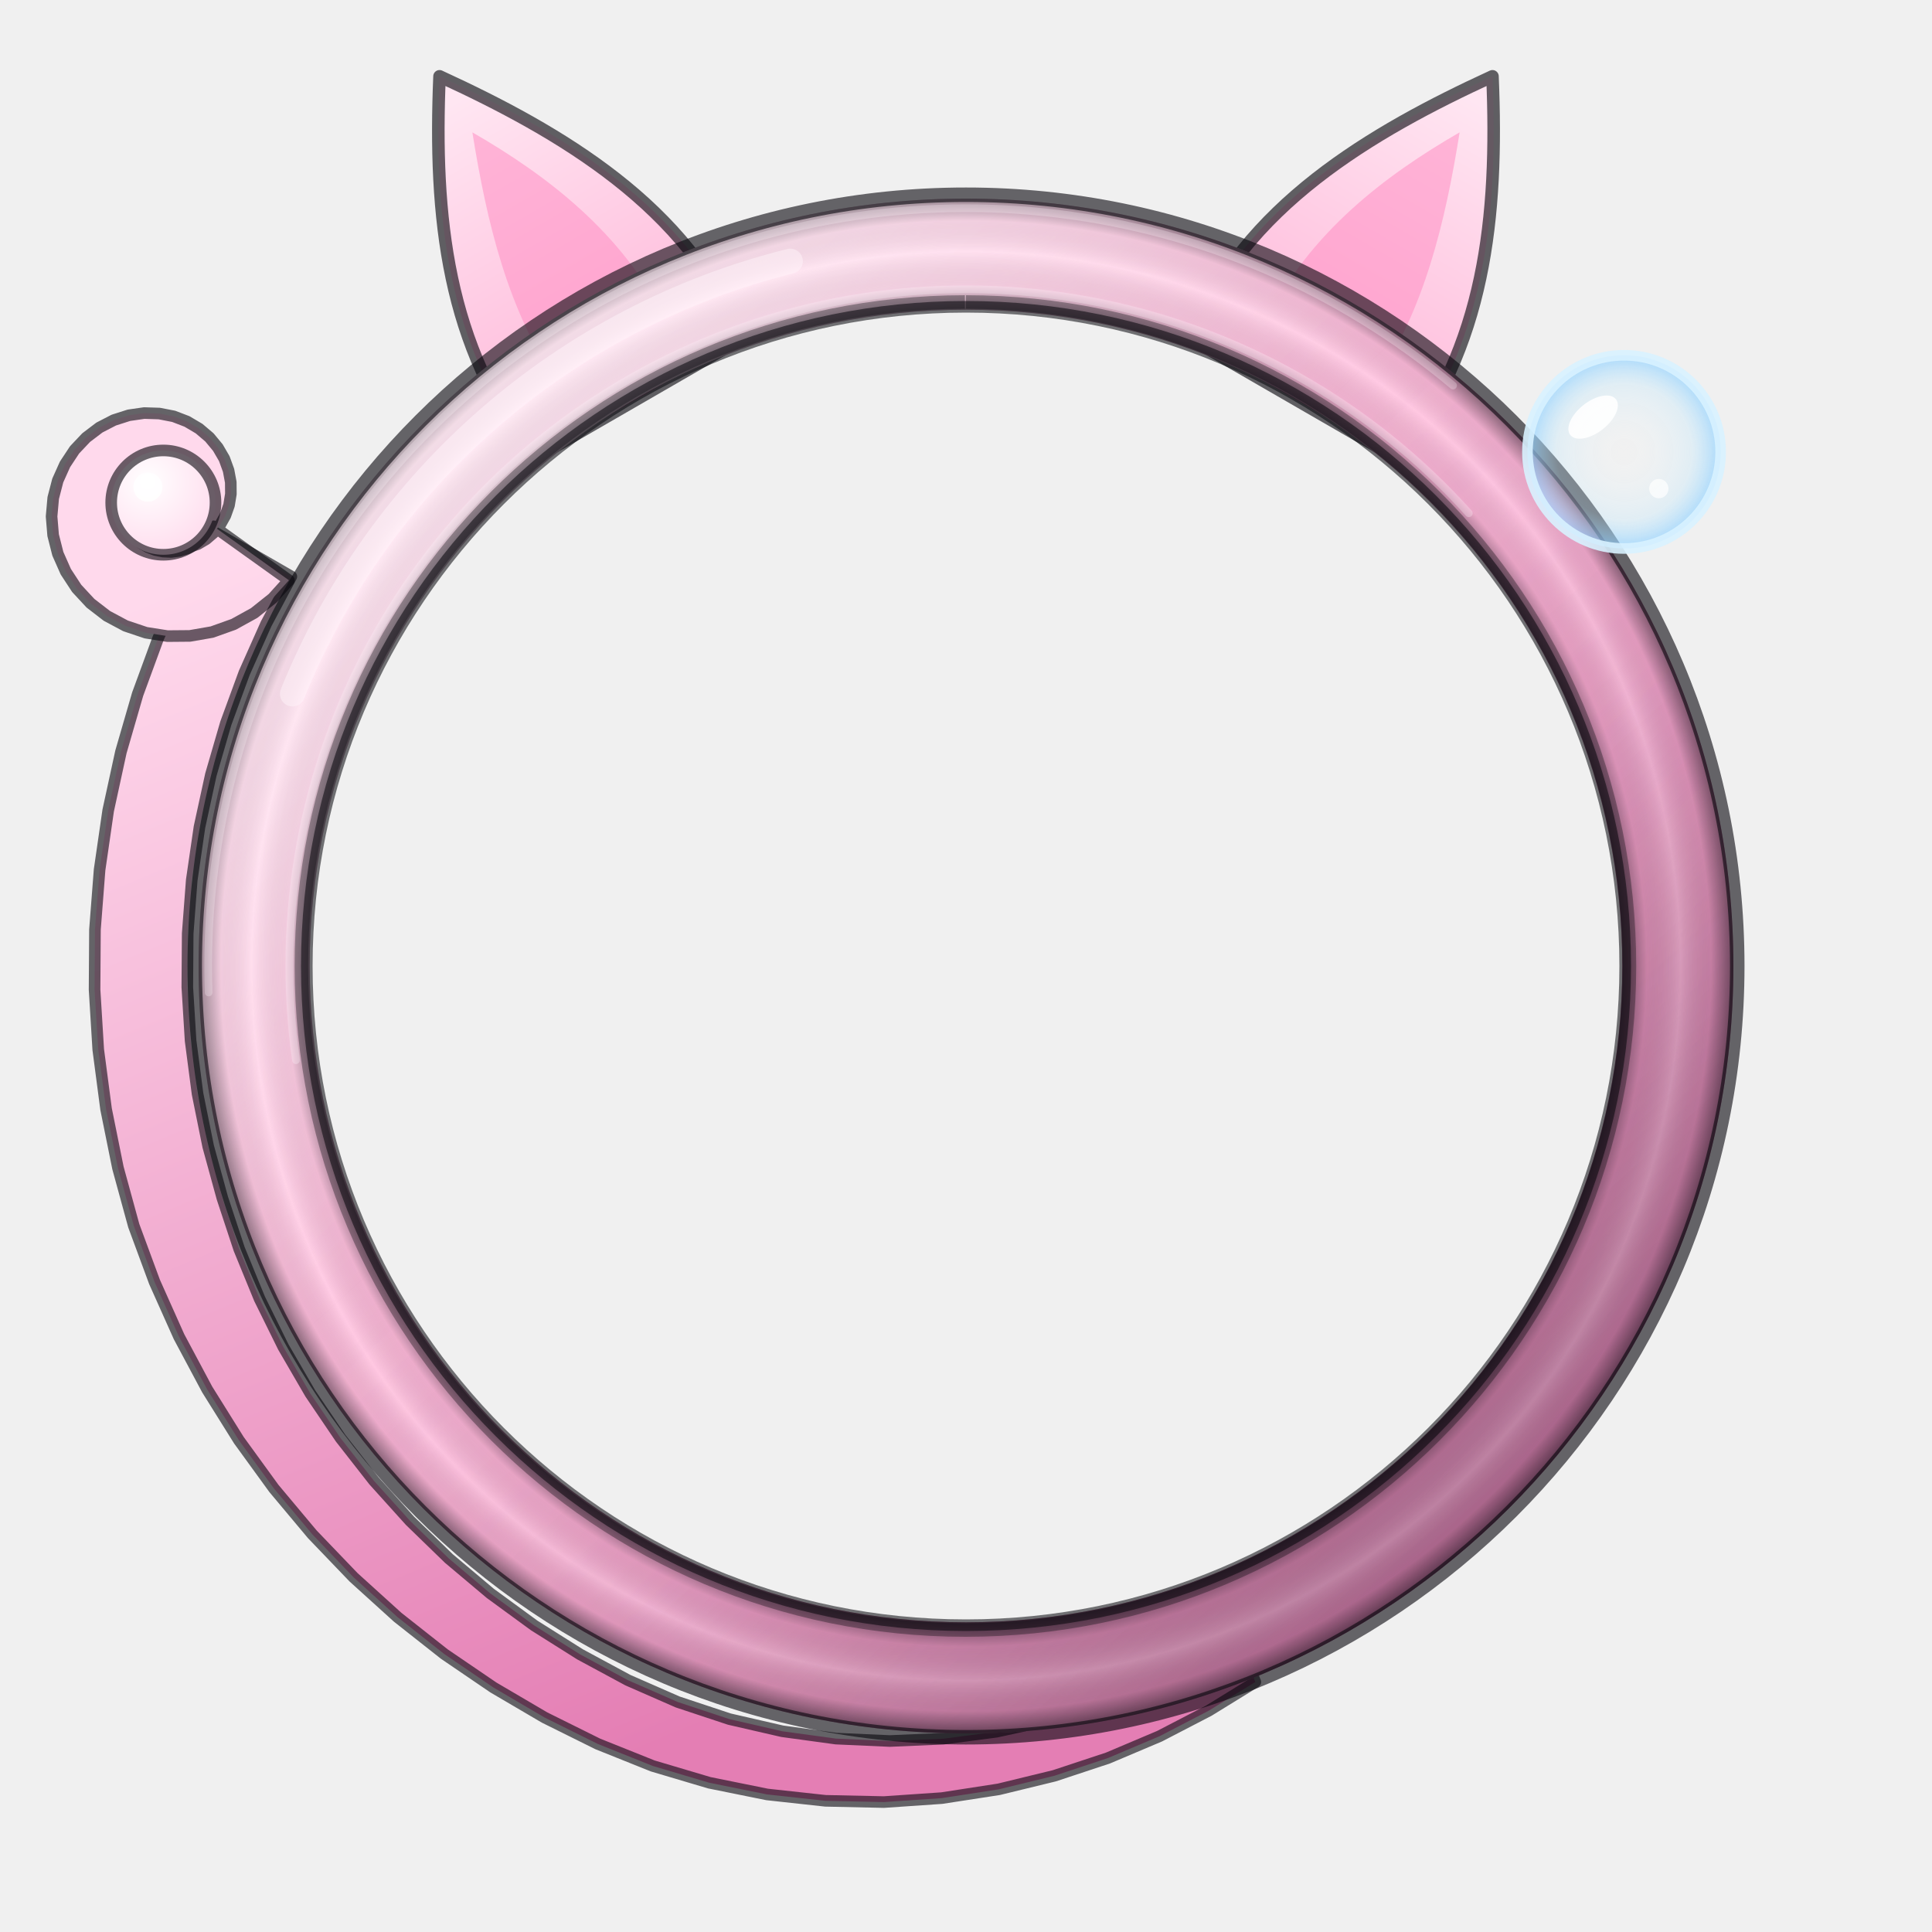
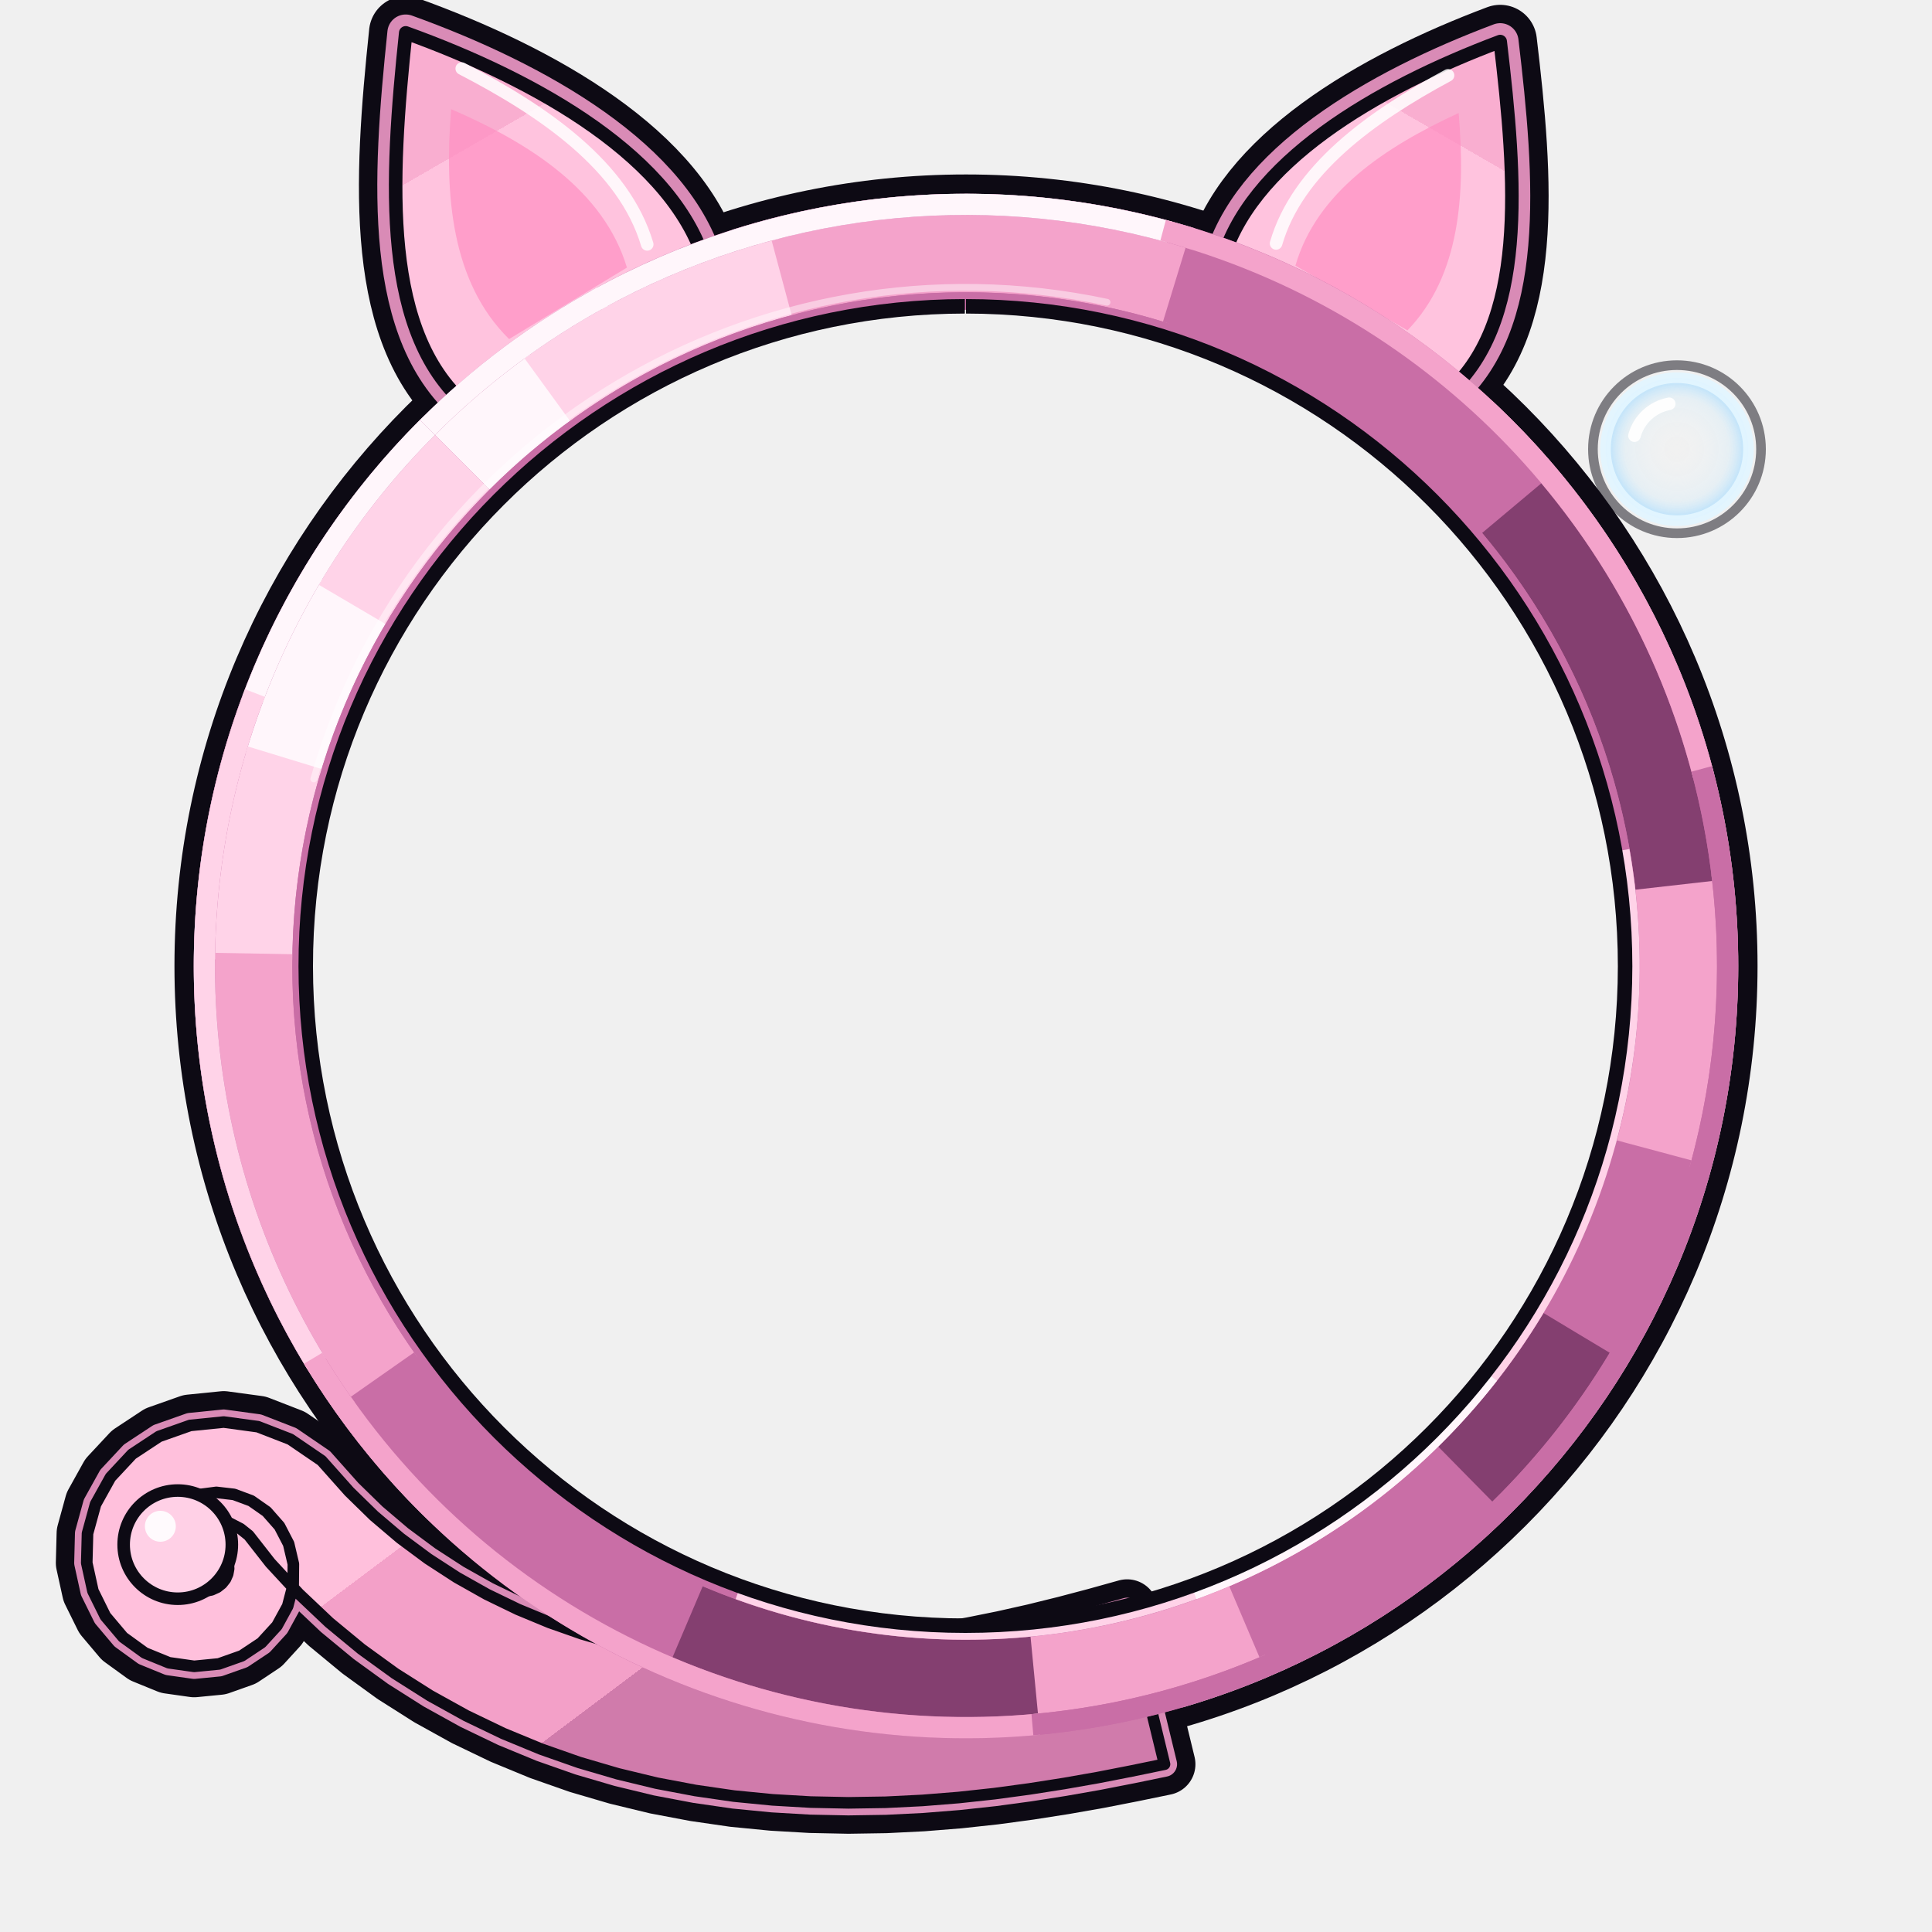
<svg xmlns="http://www.w3.org/2000/svg" viewBox="0 0 200 200" width="200" height="200">
  <defs>
-     <linearGradient id="mb" gradientUnits="userSpaceOnUse" x1="30" y1="22" x2="172" y2="178">
-       <stop offset="0" stop-color="#ffeaf4" />
-       <stop offset="0.45" stop-color="#ffb9da" />
-       <stop offset="1" stop-color="#e47eb4" />
+     <linearGradient id="me" gradientUnits="userSpaceOnUse" x1="136.972" y1="35.962" x2="157.972" y2="-0.411">
+       <stop offset="0" stop-color="#c4619a" />
+       <stop offset="0.1" stop-color="#c4619a" />
+       <stop offset="0.1" stop-color="#ffc3de" />
+       <stop offset="0.6" stop-color="#ffc3de" />
+       <stop offset="0.6" stop-color="#f9aed0" />
+       <stop offset="0.62" stop-color="#f9aed0" />
+       <stop offset="0.62" stop-color="#f9aed0" />
+       <stop offset="1" stop-color="#f9aed0" />
    </linearGradient>
-     <radialGradient id="ts" gradientUnits="userSpaceOnUse" cx="100" cy="100" r="79.444">
-       <stop offset="0.855" stop-color="#07060c" stop-opacity="0.5" />
-       <stop offset="0.887" stop-color="#07060c" stop-opacity="0.07" />
-       <stop offset="0.931" stop-color="#fff" stop-opacity="0.2" />
-       <stop offset="0.971" stop-color="#07060c" stop-opacity="0.07" />
-       <stop offset="1" stop-color="#07060c" stop-opacity="0.5" />
-     </radialGradient>
-     <linearGradient id="tl" gradientUnits="userSpaceOnUse" x1="30" y1="22" x2="172" y2="178">
-       <stop offset="0" stop-color="#fff" stop-opacity="0.45" />
-       <stop offset="0.4" stop-color="#fff" stop-opacity="0" />
-       <stop offset="0.62" stop-color="#07060c" stop-opacity="0.04" />
-       <stop offset="1" stop-color="#07060c" stop-opacity="0.34" />
+     <linearGradient id="me2" gradientUnits="userSpaceOnUse" x1="63.028" y1="35.962" x2="42.028" y2="-0.411">
+       <stop offset="0" stop-color="#c4619a" />
+       <stop offset="0.1" stop-color="#c4619a" />
+       <stop offset="0.1" stop-color="#ffc3de" />
+       <stop offset="0.6" stop-color="#ffc3de" />
+       <stop offset="0.6" stop-color="#f9aed0" />
+       <stop offset="0.62" stop-color="#f9aed0" />
+       <stop offset="0.62" stop-color="#f9aed0" />
+       <stop offset="1" stop-color="#f9aed0" />
    </linearGradient>
-     <linearGradient id="me" gradientUnits="userSpaceOnUse" x1="135" y1="39.378" x2="152" y2="9.933">
-       <stop offset="0" stop-color="#ffb9da" />
-       <stop offset="1" stop-color="#ffe6f2" />
+     <linearGradient id="mt" gradientUnits="userSpaceOnUse" x1="20" y1="120" x2="80" y2="200">
+       <stop offset="0" stop-color="#ffe0ee" />
+       <stop offset="0.2" stop-color="#ffe0ee" />
+       <stop offset="0.2" stop-color="#ffc0dc" />
+       <stop offset="0.45" stop-color="#ffc0dc" />
+       <stop offset="0.45" stop-color="#f3a0c8" />
+       <stop offset="0.7" stop-color="#f3a0c8" />
+       <stop offset="0.7" stop-color="#d07bab" />
+       <stop offset="1" stop-color="#d07bab" />
    </linearGradient>
-     <linearGradient id="me2" gradientUnits="userSpaceOnUse" x1="65" y1="39.378" x2="48" y2="9.933">
-       <stop offset="0" stop-color="#ffb9da" />
-       <stop offset="1" stop-color="#ffe6f2" />
-     </linearGradient>
-     <linearGradient id="mt" gradientUnits="userSpaceOnUse" x1="20" y1="60" x2="70" y2="180">
-       <stop offset="0" stop-color="#ffd9ec" />
-       <stop offset="1" stop-color="#e47eb4" />
-     </linearGradient>
-     <radialGradient id="mq" cx="0.5" cy="0.5" r="0.5">
-       <stop offset="0" stop-color="#fff" stop-opacity="0.05" />
-       <stop offset="0.7" stop-color="#bfe9ff" stop-opacity="0.3" />
-       <stop offset="1" stop-color="#8fd0ff" stop-opacity="0.75" />
-     </radialGradient>
-     <radialGradient id="mj" cx="0.35" cy="0.3" r="0.8">
-       <stop offset="0" stop-color="#fff" />
-       <stop offset="1" stop-color="#ffd9ec" />
+     <radialGradient id="mq" cx=".5" cy=".5" r=".5">
+       <stop offset="0" stop-color="#fff" stop-opacity=".04" />
+       <stop offset=".72" stop-color="#cfeeff" stop-opacity=".28" />
+       <stop offset="1" stop-color="#9fd8ff" stop-opacity=".8" />
    </radialGradient>
  </defs>
-   <path d="M76.7 35.1C71.4 21.4 57.9 13.6 45.5 7.9C44.9 22.4 46.2 35.9 55.4 47.4Z" fill="url(#me2)" stroke="#07060c" stroke-opacity="0.62" stroke-width="1.3" stroke-linejoin="round" />
-   <path d="M68.9 33.1C64.4 24.1 56.7 18.2 48.9 13.7C50.4 23.1 52.6 32.2 57.7 39.6Z" fill="#ff8fc2" fill-opacity=".55" />
-   <path d="M123.3 35.1C128.6 21.4 142.1 13.6 154.5 7.9C155.1 22.4 153.8 35.9 144.6 47.4Z" fill="url(#me)" stroke="#07060c" stroke-opacity="0.62" stroke-width="1.3" stroke-linejoin="round" />
-   <path d="M131.1 33.1C135.6 24.1 143.3 18.2 151.1 13.7C149.6 23.1 147.4 32.2 142.3 39.6Z" fill="#ff8fc2" fill-opacity=".55" />
-   <path d="M129.95 174.12L125.13 177.09L120.04 179.73L114.7 181.99L109.14 183.83L103.39 185.23L97.49 186.14L91.5 186.55L85.45 186.42L79.41 185.76L73.43 184.55L67.57 182.81L61.88 180.53L56.38 177.8L51.08 174.69L46 171.23L41.17 167.42L36.6 163.28L32.33 158.83L28.36 154.09L24.73 149.09L21.45 143.84L18.53 138.37L16 132.71L13.85 126.89L12.21 120.9L10.98 114.81L10.17 108.65L9.79 102.45L9.83 96.24L10.31 90.04L11.2 83.9L12.52 77.83L14.25 71.86L16.39 66.03L18.93 60.36L21.85 54.88L30.16 59.68L27.55 64.58L25.29 69.65L23.38 74.86L21.83 80.19L20.65 85.61L19.85 91.1L19.43 96.64L19.39 102.19L19.73 107.73L20.45 113.23L21.55 118.67L23.02 124.03L24.76 129.3L26.87 134.45L29.33 139.44L32.13 144.26L35.26 148.88L38.7 153.28L42.45 157.44L46.47 161.34L50.76 164.95L55.29 168.26L60.05 171.26L65 173.93L70.16 176.19L75.5 177.96L80.98 179.22L86.54 179.98L92.12 180.23L97.67 179.99L103.15 179.27L108.51 178.1L113.72 176.5L118.73 174.51L123.52 172.16L128.07 169.49Z" fill="url(#mt)" stroke="#07060c" stroke-opacity="0.6" stroke-width="1.2" stroke-linejoin="round" />
-   <path d="M16.75 53.33L16.93 53.42L17.14 53.49L17.37 53.52L17.62 53.51L17.87 53.47L18.13 53.37L18.39 53.23L18.63 53.04L18.85 52.8L19.03 52.52L19.17 52.2L19.26 51.84L19.29 51.46L19.26 51.06L19.16 50.66L18.99 50.26L18.75 49.89L18.44 49.55L18.06 49.25L17.63 49.02L17.15 48.85L16.64 48.75L16.1 48.75L15.55 48.83L15.01 49.01L14.49 49.28L14.01 49.64L13.59 50.08L13.23 50.6L12.96 51.19L12.78 51.83L12.71 52.5L12.75 53.2L12.91 53.89L13.18 54.56L13.57 55.19L14.06 55.76L14.65 56.26L15.33 56.65L16.08 56.94L16.88 57.1L17.72 57.14L18.56 57.03L19.39 56.78L20.18 56.4L20.91 55.88L21.56 55.23L22.1 54.48L29.91 60.07L28.23 61.93L26.31 63.46L24.19 64.63L21.95 65.43L19.65 65.83L17.34 65.85L15.11 65.5L13 64.79L11.07 63.76L9.37 62.45L7.94 60.91L6.81 59.18L5.99 57.33L5.5 55.4L5.34 53.46L5.51 51.55L5.98 49.74L6.73 48.07L7.72 46.57L8.92 45.3L10.29 44.26L11.78 43.49L13.34 42.99L14.93 42.76L16.49 42.81L17.98 43.1L19.36 43.63L20.61 44.37L21.68 45.28L22.55 46.33L23.22 47.48L23.66 48.69L23.89 49.92L23.9 51.14L23.71 52.3L23.33 53.37L22.79 54.33L22.12 55.15L21.34 55.82L20.49 56.32L19.6 56.64L18.7 56.8L17.83 56.8L17.01 56.64L16.26 56.35L15.61 55.94L15.08 55.44L14.67 54.88Z" fill="url(#mt)" stroke="#07060c" stroke-opacity="0.6" stroke-width="1.2" stroke-linejoin="round" />
-   <circle cx="16.91" cy="52.03" r="5.4" fill="url(#mj)" stroke="#07060c" stroke-opacity=".6" stroke-width="1.2" />
-   <circle cx="15.31" cy="50.43" r="1.5" fill="#fff" fill-opacity=".85" />
-   <path d="M20.56 100A79.44 79.44 0 1 1 179.44 100A79.44 79.44 0 1 1 20.56 100ZM32.06 100A67.94 67.94 0 1 0 167.94 100A67.94 67.94 0 1 0 32.06 100Z" fill="url(#mb)" />
-   <path d="M20.56 100A79.44 79.44 0 1 1 179.44 100A79.44 79.44 0 1 1 20.56 100ZM32.06 100A67.94 67.94 0 1 0 167.94 100A67.94 67.94 0 1 0 32.06 100Z" fill="url(#ts)" />
-   <path d="M20.56 100A79.44 79.44 0 1 1 179.44 100A79.44 79.44 0 1 1 20.56 100ZM32.06 100A67.94 67.94 0 1 0 167.94 100A67.94 67.94 0 1 0 32.06 100Z" fill="url(#tl)" />
-   <path d="M100 31.26A68.74 68.74 0 1 1 99.88 31.26" fill="none" stroke="#07060c" stroke-opacity=".34" stroke-width="1.4" />
-   <path d="M30.64 109.75A70.04 70.04 0 0 1 152.05 53.13" fill="none" stroke="#fff4fa" stroke-opacity=".3" stroke-width=".8" stroke-linecap="round" />
-   <path d="M21.6 102.74A78.44 78.44 0 0 1 150.42 39.91" fill="none" stroke="#fff4fa" stroke-opacity=".28" stroke-width=".8" stroke-linecap="round" />
-   <path d="M30.28 71.83A75.19 75.19 0 0 1 81.81 27.04" fill="none" stroke="#fff4fa" stroke-opacity="0.5" stroke-width="2.6" stroke-linecap="round" />
-   <circle cx="100" cy="100" r="79.84" fill="none" stroke="#07060c" stroke-opacity="0.6" stroke-width="1.5" />
-   <circle cx="100" cy="100" r="68.24" fill="none" stroke="#07060c" stroke-opacity="0.55" stroke-width="1.2" />
-   <circle cx="168.12" cy="46.78" r="10" fill="url(#mq)" stroke="#d8f2ff" stroke-opacity=".9" stroke-width="1.1" />
-   <ellipse cx="164.92" cy="43.18" rx="3" ry="1.6" fill="#fff" fill-opacity=".9" transform="rotate(-38 164.92 43.18)" />
-   <circle cx="171.72" cy="50.58" r="1" fill="#fff" fill-opacity=".7" />
+   <circle cx="100" cy="100" r="80.94" fill="none" stroke="#0d0a14" stroke-width="2" />
+   <path d="M73.1 27.6C70 16.4 55.6 8.3 42 3.4C40.4 18.7 39.4 34.8 48.7 42.3Z" fill="#0d0a14" stroke="#0d0a14" stroke-width="7.6" stroke-linejoin="round" />
+   <path d="M73.1 27.6C70 16.4 55.6 8.3 42 3.4C40.4 18.7 39.4 34.8 48.7 42.3Z" fill="#d98bb6" stroke="#d98bb6" stroke-width="3.8" stroke-linejoin="round" />
+   <path d="M73.1 27.6C70 16.4 55.6 8.3 42 3.4C40.4 18.7 39.4 34.8 48.7 42.3Z" fill="url(#me2)" stroke="#0d0a14" stroke-width="1.4" stroke-linejoin="round" />
+   <path d="M64.9 27.7C62.5 19.7 54.8 14.8 46.7 11.3C46 20.1 46.7 29.2 52.7 35.1Z" fill="#ff8fc2" fill-opacity=".7" />
+   <path d="M67 25.3C64.6 17.2 56.3 11.5 47.8 7.1" fill="none" stroke="#fff" stroke-opacity="0.85" stroke-width="1.3" stroke-linecap="round" />
+   <path d="M126.4 27.5C129.1 16.9 142.5 9.1 155.3 4.3C157 18.6 158.2 33.7 149.6 40.9Z" fill="#0d0a14" stroke="#0d0a14" stroke-width="7.6" stroke-linejoin="round" />
+   <path d="M126.4 27.5C129.1 16.9 142.5 9.1 155.3 4.3C157 18.6 158.2 33.7 149.6 40.9Z" fill="#d98bb6" stroke="#d98bb6" stroke-width="3.8" stroke-linejoin="round" />
+   <path d="M126.4 27.5C129.1 16.9 142.5 9.1 155.3 4.3C157 18.6 158.2 33.7 149.6 40.9Z" fill="url(#me)" stroke="#0d0a14" stroke-width="1.4" stroke-linejoin="round" />
+   <path d="M134.1 27.5C136.3 19.9 143.4 15.2 151 11.7C151.7 20 151.2 28.5 145.7 34.2Z" fill="#ff8fc2" fill-opacity=".7" />
+   <path d="M132.1 25.2C134.3 17.6 141.9 12.1 149.9 7.8" fill="none" stroke="#fff" stroke-opacity="0.85" stroke-width="1.3" stroke-linecap="round" />
+   <path d="M116.68 166.69L113.45 167.59L110.27 168.43L107.07 169.22L103.86 169.94L100.64 170.59L97.38 171.15L94.1 171.63L90.79 172L87.45 172.26L84.08 172.4L80.69 172.4L77.27 172.26L73.85 171.97L70.42 171.52L67 170.9L63.59 170.11L60.22 169.13L56.89 167.96L53.61 166.6L50.41 165.05L47.3 163.3L44.31 161.36L41.44 159.23L38.71 156.91L36.15 154.41L33.29 151.2L30.05 148.99L26.7 147.69L23.16 147.21L19.69 147.56L16.46 148.7L13.67 150.54L11.44 152.93L9.89 155.72L9.06 158.74L8.98 161.79L9.62 164.7L10.91 167.31L12.74 169.48L14.99 171.11L17.49 172.13L20.1 172.5L22.66 172.25L25.03 171.41L27.06 170.06L28.67 168.3L29.78 166.27L30.35 164.09L30.37 161.9L29.88 159.82L28.93 157.99L27.6 156.48L26 155.36L24.22 154.7L22.4 154.49L20.63 154.72L19.02 155.35L17.66 156.32L16.61 157.55L16.04 158.66L20.81 161.18L21.08 160.69L21.29 160.53L21.56 160.41L21.88 160.35L22.23 160.38L22.6 160.49L22.95 160.71L23.26 161.02L23.49 161.42L23.64 161.88L23.67 162.4L23.57 162.94L23.34 163.46L22.97 163.93L22.49 164.31L21.9 164.58L21.24 164.71L20.54 164.67L19.84 164.47L19.19 164.09L18.63 163.55L18.2 162.86L17.94 162.07L17.86 161.21L18 160.33L18.36 159.48L18.92 158.72L19.67 158.09L20.58 157.63L21.6 157.4L22.69 157.41L23.8 157.69L24.9 158.26L25.75 158.94L27.98 161.79L30.93 164.98L34.08 167.96L37.41 170.71L40.9 173.24L44.53 175.54L48.27 177.61L52.1 179.45L56 181.06L59.96 182.45L63.95 183.62L67.96 184.59L71.98 185.35L75.98 185.93L79.97 186.32L83.92 186.55L87.83 186.63L91.68 186.57L95.49 186.38L99.24 186.08L102.93 185.68L106.56 185.19L110.14 184.63L113.67 184.01L117.15 183.33L120.55 182.63Z" fill="#0d0a14" stroke="#0d0a14" stroke-width="6.4" stroke-linejoin="round" />
+   <path d="M116.68 166.69L113.45 167.59L110.27 168.43L107.07 169.22L103.86 169.94L100.64 170.59L97.38 171.15L94.1 171.63L90.79 172L87.45 172.26L84.08 172.4L80.69 172.4L77.27 172.26L73.85 171.97L70.42 171.52L67 170.9L63.59 170.11L60.22 169.13L56.89 167.96L53.61 166.6L50.41 165.05L47.3 163.3L44.31 161.36L41.44 159.23L38.71 156.91L36.15 154.41L33.29 151.2L30.05 148.99L26.7 147.69L23.16 147.21L19.69 147.56L16.46 148.7L13.67 150.54L11.44 152.93L9.89 155.72L9.06 158.74L8.98 161.79L9.62 164.7L10.91 167.31L12.74 169.48L14.99 171.11L17.49 172.13L20.1 172.5L22.66 172.25L25.03 171.41L27.06 170.06L28.67 168.3L29.78 166.27L30.35 164.09L30.37 161.9L29.88 159.82L28.93 157.99L27.6 156.48L26 155.36L24.22 154.7L22.4 154.49L20.63 154.72L19.02 155.35L17.66 156.32L16.61 157.55L16.04 158.66L20.81 161.18L21.08 160.69L21.29 160.53L21.56 160.41L21.88 160.35L22.23 160.38L22.6 160.49L22.95 160.71L23.26 161.02L23.49 161.42L23.64 161.88L23.67 162.4L23.57 162.94L23.34 163.46L22.97 163.93L22.49 164.31L21.9 164.58L21.24 164.71L20.54 164.67L19.84 164.47L19.19 164.09L18.63 163.55L18.2 162.86L17.94 162.07L17.86 161.21L18 160.33L18.36 159.48L18.92 158.72L19.67 158.09L20.58 157.63L21.6 157.4L22.69 157.41L23.8 157.69L24.9 158.26L25.75 158.94L27.98 161.79L30.93 164.98L34.08 167.96L37.41 170.71L40.9 173.24L44.53 175.54L48.27 177.61L52.1 179.45L56 181.06L59.96 182.45L63.95 183.62L67.96 184.59L71.98 185.35L75.98 185.93L79.97 186.32L83.92 186.55L87.83 186.63L91.68 186.57L95.49 186.38L99.24 186.08L102.93 185.68L106.56 185.19L110.14 184.63L113.67 184.01L117.15 183.33L120.55 182.63Z" fill="#d98bb6" stroke="#d98bb6" stroke-width="2.6" stroke-linejoin="round" />
+   <path d="M116.68 166.69L113.45 167.59L110.27 168.43L107.07 169.22L103.86 169.94L100.64 170.59L97.38 171.15L94.1 171.63L90.79 172L87.45 172.26L84.08 172.4L80.69 172.4L77.27 172.26L73.85 171.97L70.42 171.52L67 170.9L63.59 170.11L60.22 169.13L56.89 167.96L53.61 166.6L50.41 165.05L47.3 163.3L44.31 161.36L41.44 159.23L38.71 156.91L36.15 154.41L33.29 151.2L30.05 148.99L26.7 147.69L23.16 147.21L19.69 147.56L16.46 148.7L13.67 150.54L11.44 152.93L9.89 155.72L9.06 158.74L8.98 161.79L9.62 164.7L10.91 167.31L12.74 169.48L14.99 171.11L17.49 172.13L20.1 172.5L22.66 172.25L25.03 171.41L27.06 170.06L28.67 168.3L29.78 166.27L30.35 164.09L30.37 161.9L29.88 159.82L28.93 157.99L27.6 156.48L26 155.36L24.22 154.7L22.4 154.49L20.63 154.72L19.02 155.35L17.66 156.32L16.61 157.55L16.04 158.66L20.81 161.18L21.08 160.69L21.29 160.53L21.56 160.41L21.88 160.35L22.23 160.38L22.6 160.49L22.95 160.71L23.26 161.02L23.49 161.42L23.64 161.88L23.67 162.4L23.57 162.94L23.34 163.46L22.97 163.93L22.49 164.31L21.9 164.58L21.24 164.71L20.54 164.67L19.84 164.47L19.19 164.09L18.63 163.55L18.2 162.86L17.94 162.07L17.86 161.21L18 160.33L18.36 159.48L18.92 158.72L19.67 158.09L20.58 157.63L21.6 157.4L22.69 157.41L23.8 157.69L24.9 158.26L25.75 158.94L27.98 161.79L30.93 164.98L34.08 167.96L37.41 170.71L40.9 173.24L44.53 175.54L48.27 177.61L52.1 179.45L56 181.06L59.96 182.45L63.95 183.62L67.96 184.59L71.98 185.35L75.98 185.93L79.97 186.32L83.92 186.55L87.83 186.63L91.68 186.57L95.49 186.38L99.24 186.08L102.93 185.68L106.56 185.19L110.14 184.63L113.67 184.01L117.15 183.33L120.55 182.63Z" fill="url(#mt)" stroke="#0d0a14" stroke-width="1.2" stroke-linejoin="round" />
+   <circle cx="18.4" cy="159.9" r="5.6" fill="#ffd0e6" stroke="#0d0a14" stroke-width="1.3" />
+   <circle cx="16.6" cy="158" r="1.6" fill="#fff" fill-opacity=".9" />
+   <path d="M20.06 100A79.94 79.94 0 1 1 179.94 100A79.94 79.94 0 1 1 20.06 100ZM32.06 100A67.94 67.94 0 1 0 167.94 100A67.94 67.94 0 1 0 32.06 100Z" fill="#c96ea6" />
+   <path d="M45.03 45.03A77.74 77.74 0 0 1 54.85 36.71L59.5 43.22A69.74 69.74 0 0 0 50.68 50.68ZM25.46 77.92A77.74 77.74 0 0 1 33.36 59.96L40.22 64.08A69.74 69.74 0 0 0 33.13 80.19Z" fill="#fff6fb" />
+   <path d="M54.3 37.1A77.74 77.74 0 0 1 80.53 24.73L82.54 32.48A69.74 69.74 0 0 0 59.01 43.58ZM33.01 60.54A77.74 77.74 0 0 1 45.03 45.03L50.68 50.68A69.74 69.74 0 0 0 39.91 64.6ZM22.26 99.32A77.74 77.74 0 0 1 25.65 77.27L33.3 79.61A69.74 69.74 0 0 0 30.26 99.39Z" fill="#ffd3e8" />
+   <path d="M79.88 24.9A77.74 77.74 0 0 1 123.38 25.85L120.97 33.48A69.74 69.74 0 0 0 81.95 32.63ZM177.16 90.53A77.74 77.74 0 0 1 174.92 120.78L167.21 118.64A69.74 69.74 0 0 0 169.22 91.5ZM36.71 145.15A77.74 77.74 0 0 1 22.27 98.64L30.27 98.78A69.74 69.74 0 0 0 43.22 140.5ZM131 171.3A77.74 77.74 0 0 1 106.78 177.45L106.08 169.48A69.74 69.74 0 0 0 127.81 163.96Z" fill="#f4a3cb" />
+   <path d="M122.73 25.65A77.74 77.74 0 0 1 159.99 50.55L153.82 55.64A69.74 69.74 0 0 0 120.39 33.3ZM175.1 120.12A77.74 77.74 0 0 1 166.29 140.62L159.47 136.44A69.74 69.74 0 0 0 167.37 118.05ZM70.25 171.83A77.74 77.74 0 0 1 36.32 144.59L42.87 140A69.74 69.74 0 0 0 73.31 164.44ZM155.45 154.49A77.74 77.74 0 0 1 130.38 171.56L127.25 164.2A69.74 69.74 0 0 0 149.75 148.88Z" fill="#c96ea6" />
+   <path d="M159.56 50.03A77.74 77.74 0 0 1 177.24 91.2L169.3 92.1A69.74 69.74 0 0 0 153.43 55.17ZM166.64 140.04A77.74 77.74 0 0 1 154.49 155.45L148.88 149.75A69.74 69.74 0 0 0 159.78 135.92ZM107.45 177.39A77.74 77.74 0 0 1 69.62 171.56L72.75 164.2A69.74 69.74 0 0 0 106.68 169.42Z" fill="#843f70" />
+   <path d="M43.47 43.47A79.94 79.94 0 0 1 61.85 29.74L62.9 31.68A77.74 77.74 0 0 0 45.03 45.03Z" fill="#fff6fb" />
+   <path d="M61.24 30.08A79.94 79.94 0 0 1 121.36 22.96L120.78 25.08A77.74 77.74 0 0 0 62.31 32ZM25.12 72A79.94 79.94 0 0 1 43.47 43.47L45.03 45.03A77.74 77.74 0 0 0 27.18 72.77Z" fill="#fff6fb" />
+   <path d="M31.84 141.77A79.94 79.94 0 0 1 25.37 71.35L27.42 72.14A77.74 77.74 0 0 0 33.71 140.62Z" fill="#ffd3e8" />
+   <path d="M120.69 22.78A79.94 79.94 0 0 1 177.4 79.98L175.27 80.53A77.74 77.74 0 0 0 120.12 24.9ZM107.66 179.58A79.94 79.94 0 0 1 31.47 141.17L33.36 140.04A77.74 77.74 0 0 0 107.45 177.39Z" fill="#f4a3cb" />
+   <path d="M177.22 79.31A79.94 79.94 0 0 1 156.03 157.02L154.49 155.45A77.74 77.74 0 0 0 175.1 79.88ZM157.02 156.03A79.94 79.94 0 0 1 106.97 179.64L106.78 177.45A77.74 77.74 0 0 0 155.45 154.49Z" fill="#c96ea6" />
+   <path d="M30.26 100A69.74 69.74 0 1 1 169.74 100A69.74 69.74 0 1 1 30.26 100ZM32.06 100A67.94 67.94 0 1 0 167.94 100A67.94 67.94 0 1 0 32.06 100Z" fill="#c96ea6" />
+   <path d="M168.68 87.89A69.74 69.74 0 0 1 76.15 165.54L76.76 163.85A67.94 67.94 0 0 0 166.91 88.2Z" fill="#ffd3e8" />
+   <path d="M154.96 142.94A69.74 69.74 0 0 1 123.85 165.54L123.24 163.85A67.94 67.94 0 0 0 153.54 141.83Z" fill="#fff6fb" />
+   <path d="M100 31.71A68.29 68.29 0 1 1 99.88 31.71" fill="none" stroke="#0d0a14" stroke-width="1.5" />
+   <path d="M32.48 80.64A70.24 70.24 0 0 1 114.6 31.29" fill="none" stroke="#fff" stroke-opacity=".45" stroke-width=".7" stroke-linecap="round" />
+   <circle cx="173.6" cy="46.5" r="7.4" fill="url(#mq)" stroke="#e3f6ff" stroke-opacity=".95" stroke-width="1.1" />
+   <circle cx="173.6" cy="46.5" r="8.7" fill="none" stroke="#0d0a14" stroke-opacity=".5" stroke-width="1" />
+   <path d="M169.2 45.1A4.6 4.6 0 0 1 172.8 41.8" fill="none" stroke="#fff" stroke-opacity="0.95" stroke-width="1.3" stroke-linecap="round" />
</svg>
